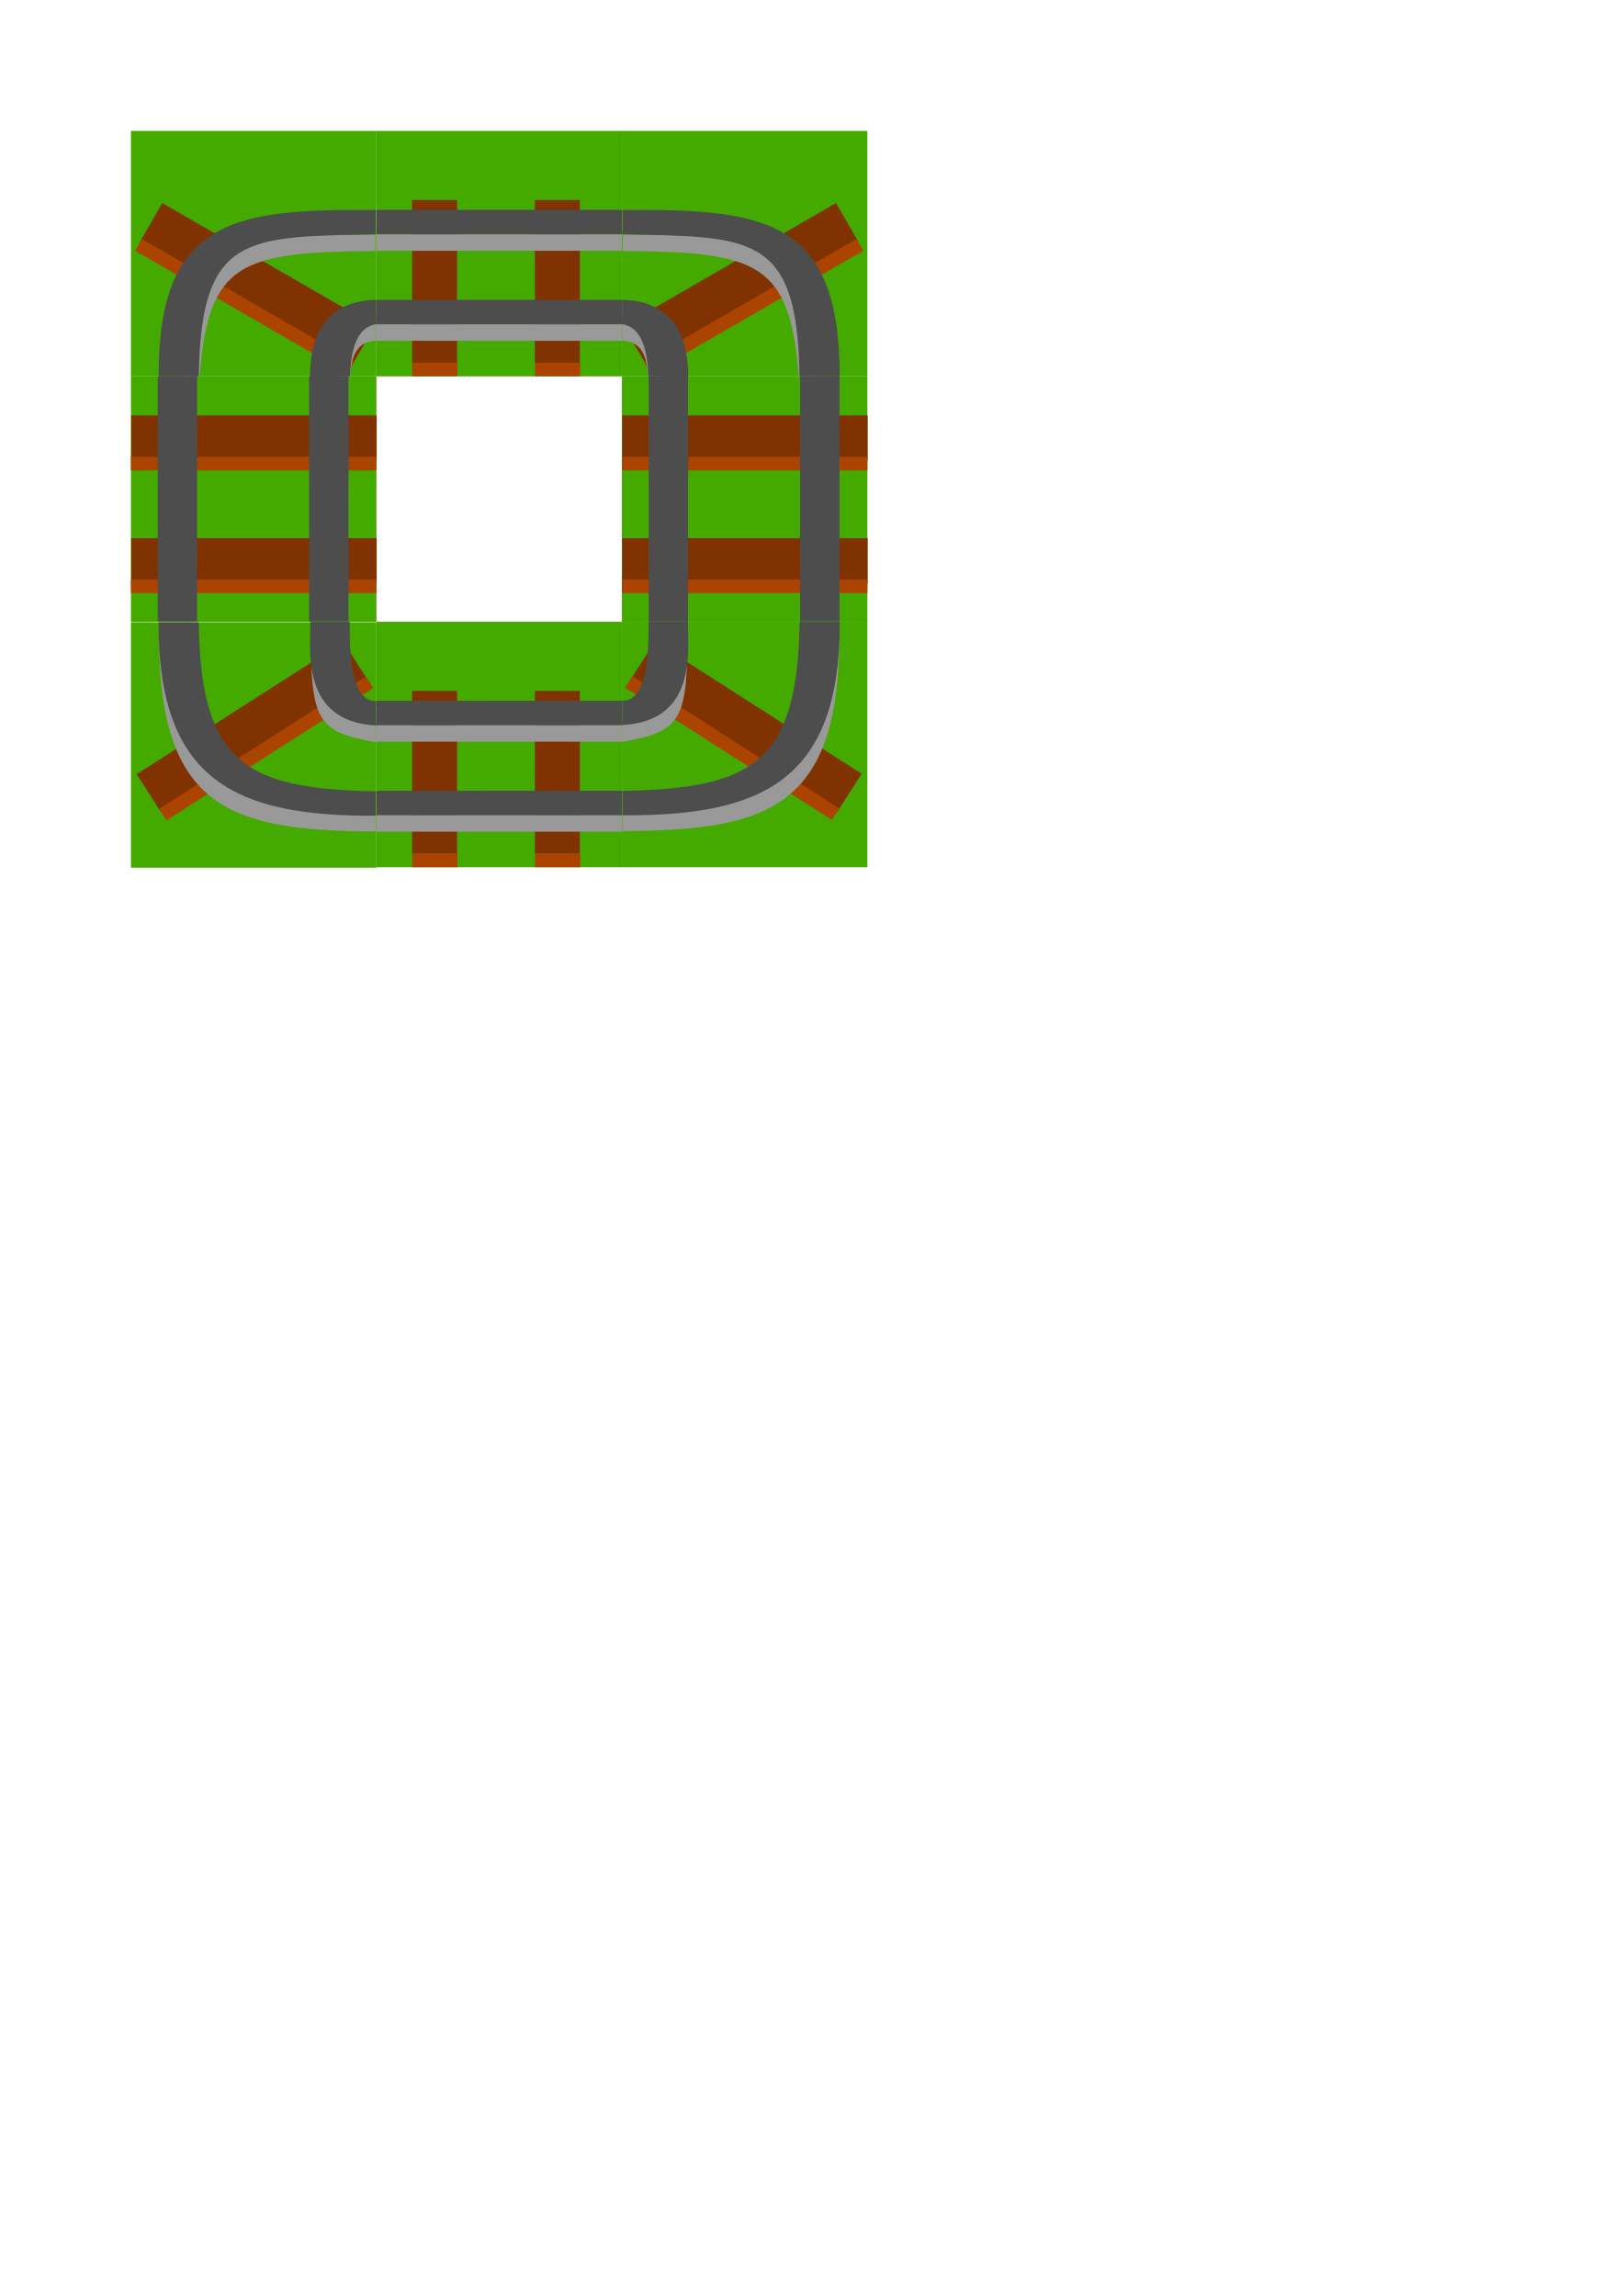
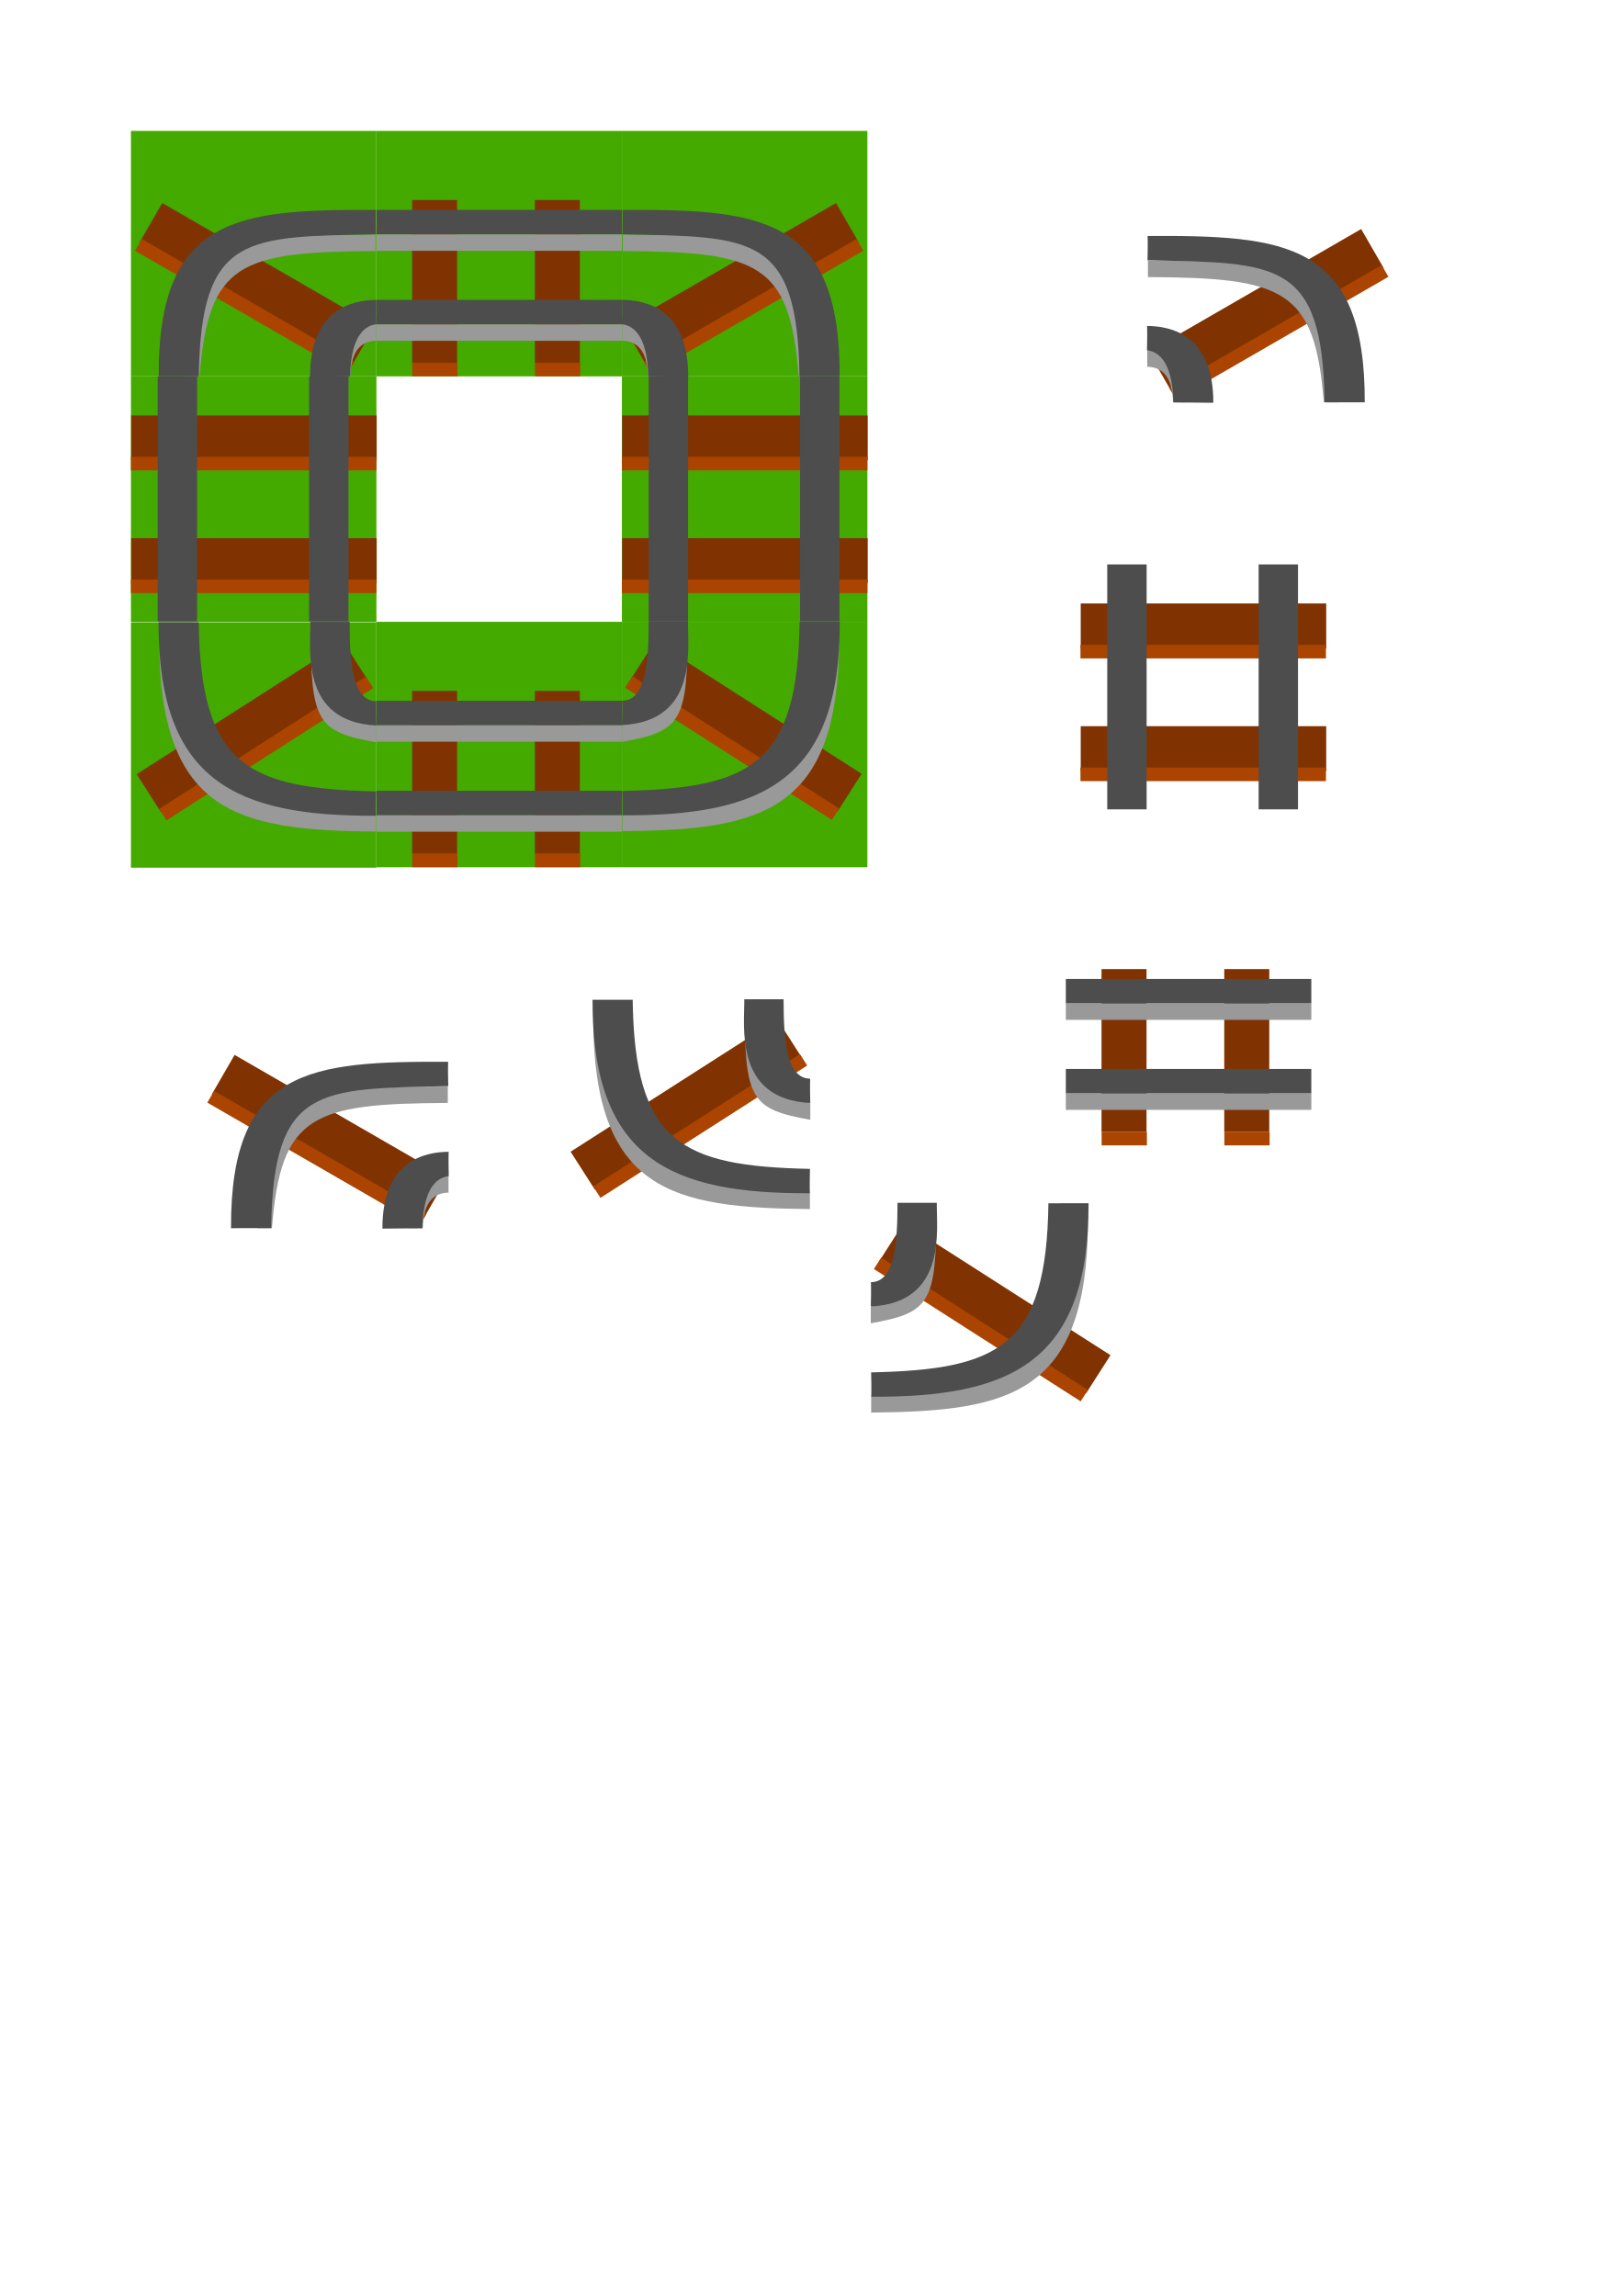
<svg xmlns="http://www.w3.org/2000/svg" width="210mm" height="297mm" viewBox="0 0 210 297" version="1.1" id="svg1">
  <defs id="defs1" />
  <g id="layer1">
    <g id="g21" transform="translate(31.71712,-13.53288)">
      <rect style="fill:#44aa00;fill-rule:evenodd;stroke:none;stroke-width:1" id="rect1" width="31.75" height="31.75" x="16.966" y="30.466" />
      <rect style="fill:#803300;fill-rule:evenodd;stroke:none;stroke-width:1" id="rect2" width="5.821" height="21.071" x="21.582" y="39.405" />
      <rect style="fill:#803300;fill-rule:evenodd;stroke:none;stroke-width:1" id="rect3" width="5.821" height="21.071" x="37.457" y="39.405" />
      <g id="g5">
        <rect style="fill:#4d4d4d;fill-rule:evenodd;stroke:none;stroke-width:1" id="rect4" width="31.75" height="3.175" x="16.966" y="40.682" />
        <rect style="fill:#999999;fill-rule:evenodd;stroke:none;stroke-width:1" id="rect5" width="31.75" height="2.117" x="16.966" y="43.857" />
      </g>
      <g id="g7" transform="translate(0,11.64167)">
        <rect style="fill:#4d4d4d;fill-rule:evenodd;stroke:none;stroke-width:1" id="rect6" width="31.75" height="3.175" x="16.966" y="40.682" />
        <rect style="fill:#999999;fill-rule:evenodd;stroke:none;stroke-width:1" id="rect7" width="31.75" height="2.117" x="16.966" y="43.857" />
      </g>
      <rect style="fill:#aa4400;fill-rule:evenodd;stroke:none;stroke-width:1" id="rect8" width="5.854" height="1.753" x="21.597" y="60.457" />
      <rect style="fill:#aa4400;fill-rule:evenodd;stroke:none;stroke-width:1" id="rect9" width="5.854" height="1.753" x="37.472" y="60.457" />
    </g>
    <g id="g27" transform="translate(67.10976,-4.770761)">
      <rect style="fill:#44aa00;fill-rule:evenodd;stroke:none;stroke-width:1" id="rect10" width="31.75" height="31.75" x="13.324" y="53.454" />
      <g id="g18" transform="translate(-38.56766,22.98788)">
        <rect style="fill:#803300;fill-rule:evenodd;stroke:none;stroke-width:1.507" id="rect12" width="5.821" height="31.75" x="35.521" y="-83.675" transform="rotate(90)" />
        <rect style="fill:#aa4400;fill-rule:evenodd;stroke:none;stroke-width:1" id="rect18" width="31.75" height="1.753" x="51.891" y="40.878" />
      </g>
      <g id="g20" transform="translate(-38.56766,38.86288)">
        <rect style="fill:#803300;fill-rule:evenodd;stroke:none;stroke-width:1.507" id="rect19" width="5.821" height="31.75" x="35.521" y="-83.675" transform="rotate(90)" />
        <rect style="fill:#aa4400;fill-rule:evenodd;stroke:none;stroke-width:1" id="rect20" width="31.75" height="1.753" x="51.891" y="40.878" />
      </g>
      <rect style="fill:#4d4d4d;fill-rule:evenodd;stroke:none;stroke-width:1" id="rect15" width="31.684" height="5.093" x="53.46" y="-21.88" transform="rotate(90)" />
      <rect style="fill:#4d4d4d;fill-rule:evenodd;stroke:none;stroke-width:1" id="rect21" width="31.684" height="5.093" x="53.46" y="-41.459" transform="rotate(90)" />
    </g>
    <g id="g26" transform="translate(31.75)">
      <rect style="fill:#44aa00;fill-rule:evenodd;stroke:none;stroke-width:1" id="rect26" width="31.75" height="31.75" x="48.683" y="16.933" />
      <g id="g25" transform="rotate(-30,62.74774,44.5011)">
        <rect style="fill:#803300;fill-rule:evenodd;stroke:none;stroke-width:1.507" id="rect24" width="5.821" height="31.75" x="35.521" y="-83.675" transform="rotate(90)" />
        <rect style="fill:#aa4400;fill-rule:evenodd;stroke:none;stroke-width:1" id="rect25" width="31.75" height="1.753" x="51.891" y="40.878" />
      </g>
      <path id="rect23" style="fill:#999999;fill-rule:evenodd" d="m 48.711,44.075 c 0,0 -0.001,-1.463 0.001,-2.126 1.227,-0.267 4.044,1.22 5.178,6.723 -0.88,0.026 0.625,0.023 -1.85,0.006 -0.062,-3.212 -1.304,-4.566 -3.329,-4.603 z" />
      <path id="rect22" style="fill:#4d4d4d;fill-rule:evenodd" d="m 48.694,38.796 c 3.042,0.014 8.599,1.119 8.566,9.938 0,0 -2.759,-0.022 -5.168,-0.05 -0.124,-5.745 -2.249,-6.605 -3.413,-6.74 0.06,-2.202 0.015,-3.149 0.015,-3.149 z" />
      <path id="path24" style="fill:#999999;fill-rule:evenodd" d="m 48.804,32.476 c 0,0 -0.001,-1.463 0.001,-2.126 17.836,0.151 24.074,-0.687 24.571,18.335 -0.764,-0.003 -1.2,-0.009 -1.829,-0.007 C 70.41,34.007 66.311,32.559 48.804,32.476 Z" />
      <path id="path23" style="fill:#4d4d4d;fill-rule:evenodd" d="m 48.76,27.155 c 17.822,-0.08 28.163,0.775 28.083,21.522 0,0 -2.788,-0.005 -5.192,-0.004 -0.241,-18.514 -6.278,-18.004 -22.905,-18.369 0.06,-2.202 0.015,-3.149 0.015,-3.149 z" />
    </g>
    <g id="g35" transform="translate(31.71712,49.96712)">
      <rect style="fill:#44aa00;fill-rule:evenodd;stroke:none;stroke-width:1" id="rect27" width="31.75" height="31.75" x="16.966" y="30.466" />
      <rect style="fill:#803300;fill-rule:evenodd;stroke:none;stroke-width:1" id="rect28" width="5.821" height="21.071" x="21.582" y="39.405" />
      <rect style="fill:#803300;fill-rule:evenodd;stroke:none;stroke-width:1" id="rect29" width="5.821" height="21.071" x="37.457" y="39.405" />
      <g id="g31">
        <rect style="fill:#4d4d4d;fill-rule:evenodd;stroke:none;stroke-width:1" id="rect30" width="31.75" height="3.175" x="16.966" y="40.682" />
        <rect style="fill:#999999;fill-rule:evenodd;stroke:none;stroke-width:1" id="rect31" width="31.75" height="2.117" x="16.966" y="43.857" />
      </g>
      <g id="g33" transform="translate(0,11.64167)">
        <rect style="fill:#4d4d4d;fill-rule:evenodd;stroke:none;stroke-width:1" id="rect32" width="31.75" height="3.175" x="16.966" y="40.682" />
        <rect style="fill:#999999;fill-rule:evenodd;stroke:none;stroke-width:1" id="rect33" width="31.75" height="2.117" x="16.966" y="43.857" />
      </g>
      <rect style="fill:#aa4400;fill-rule:evenodd;stroke:none;stroke-width:1" id="rect34" width="5.854" height="1.753" x="21.597" y="60.457" />
      <rect style="fill:#aa4400;fill-rule:evenodd;stroke:none;stroke-width:1" id="rect35" width="5.854" height="1.753" x="37.472" y="60.457" />
    </g>
    <g id="g42" transform="translate(3.609759,-4.770761)">
      <rect style="fill:#44aa00;fill-rule:evenodd;stroke:none;stroke-width:1" id="rect36" width="31.75" height="31.75" x="13.324" y="53.454" />
      <g id="g38" transform="translate(-38.56766,22.98788)">
        <rect style="fill:#803300;fill-rule:evenodd;stroke:none;stroke-width:1.507" id="rect37" width="5.821" height="31.75" x="35.521" y="-83.675" transform="rotate(90)" />
        <rect style="fill:#aa4400;fill-rule:evenodd;stroke:none;stroke-width:1" id="rect38" width="31.75" height="1.753" x="51.891" y="40.878" />
      </g>
      <g id="g40" transform="translate(-38.56766,38.86288)">
        <rect style="fill:#803300;fill-rule:evenodd;stroke:none;stroke-width:1.507" id="rect39" width="5.821" height="31.75" x="35.521" y="-83.675" transform="rotate(90)" />
        <rect style="fill:#aa4400;fill-rule:evenodd;stroke:none;stroke-width:1" id="rect40" width="31.75" height="1.753" x="51.891" y="40.878" />
      </g>
      <rect style="fill:#4d4d4d;fill-rule:evenodd;stroke:none;stroke-width:1" id="rect41" width="31.684" height="5.093" x="53.46" y="-21.88" transform="rotate(90)" />
      <rect style="fill:#4d4d4d;fill-rule:evenodd;stroke:none;stroke-width:1" id="rect42" width="31.684" height="5.093" x="53.46" y="-41.459" transform="rotate(90)" />
    </g>
    <g id="g48" transform="matrix(-1,0,0,1,97.36667,0)">
      <rect style="fill:#44aa00;fill-rule:evenodd;stroke:none;stroke-width:1" id="rect43" width="31.75" height="31.75" x="48.683" y="16.933" />
      <g id="g45" transform="rotate(-30,62.74774,44.5011)">
        <rect style="fill:#803300;fill-rule:evenodd;stroke:none;stroke-width:1.507" id="rect44" width="5.821" height="31.75" x="35.521" y="-83.675" transform="rotate(90)" />
        <rect style="fill:#aa4400;fill-rule:evenodd;stroke:none;stroke-width:1" id="rect45" width="31.75" height="1.753" x="51.891" y="40.878" />
      </g>
      <path id="path45" style="fill:#999999;fill-rule:evenodd" d="m 48.711,44.075 c 0,0 -0.001,-1.463 0.001,-2.126 1.227,-0.267 4.044,1.22 5.178,6.723 -0.88,0.026 0.625,0.023 -1.85,0.006 -0.062,-3.212 -1.304,-4.566 -3.329,-4.603 z" />
      <path id="path46" style="fill:#4d4d4d;fill-rule:evenodd" d="m 48.694,38.796 c 3.042,0.014 8.599,1.119 8.566,9.938 0,0 -2.759,-0.022 -5.168,-0.05 -0.124,-5.745 -2.249,-6.605 -3.413,-6.74 0.06,-2.202 0.015,-3.149 0.015,-3.149 z" />
      <path id="path47" style="fill:#999999;fill-rule:evenodd" d="m 48.804,32.476 c 0,0 -0.001,-1.463 0.001,-2.126 17.836,0.151 24.074,-0.687 24.571,18.335 -0.764,-0.003 -1.2,-0.009 -1.829,-0.007 C 70.41,34.007 66.311,32.559 48.804,32.476 Z" />
      <path id="path48" style="fill:#4d4d4d;fill-rule:evenodd" d="m 48.76,27.155 c 17.822,-0.08 28.163,0.775 28.083,21.522 0,0 -2.788,-0.005 -5.192,-0.004 -0.241,-18.514 -6.278,-18.004 -22.905,-18.369 0.06,-2.202 0.015,-3.149 0.015,-3.149 z" />
    </g>
    <g id="g53">
      <rect style="fill:#44aa00;fill-rule:evenodd;stroke:none;stroke-width:1" id="rect48" width="31.75" height="31.75" x="80.433" y="80.433" />
      <g id="g50" transform="rotate(32.62606,-12.75346,115.2527)">
        <rect style="fill:#803300;fill-rule:evenodd;stroke:none;stroke-width:1.507" id="rect49" width="5.821" height="31.75" x="35.521" y="-83.675" transform="rotate(90)" />
        <rect style="fill:#aa4400;fill-rule:evenodd;stroke:none;stroke-width:1" id="rect50" width="31.75" height="1.753" x="51.891" y="40.878" />
      </g>
      <path id="path50" style="fill:#999999;fill-rule:evenodd" d="m 80.443,95.964 c 0,0 -0.001,-1.463 0.001,-2.126 1.227,-0.267 4.819,-8.767 7.27,-13.404 1.104,0.009 -0.463,0.627 1.195,0.743 0.071,12.266 -0.852,13.416 -8.467,14.788 z" />
      <path id="path51" style="fill:#4d4d4d;fill-rule:evenodd" d="m 80.46,90.642 c 3.042,0.014 3.44,-4.93 3.44,-10.265 0,0 2.888,0.007 5.081,1e-5 -0.058,3.416 1.393,12.92 -8.535,13.414 0.06,-2.202 0.015,-3.149 0.015,-3.149 z" />
      <path id="path52" style="fill:#999999;fill-rule:evenodd" d="m 80.492,105.386 c 0,0 -0.001,1.463 0.001,2.126 17.836,-0.151 27.909,-2.307 28.033,-24.509 -0.764,0.003 -1.2,0.009 -1.829,0.007 -7.031,17.571 -9.072,18.176 -26.204,22.376 z" />
      <path id="path53" style="fill:#4d4d4d;fill-rule:evenodd" d="m 80.501,105.465 c 17.822,0.08 28.187,-4.283 28.107,-25.03 0,0 -2.788,0.005 -5.192,0.004 -0.241,18.514 -6.302,21.512 -22.929,21.877 0.06,2.202 0.015,3.149 0.015,3.149 z" />
    </g>
    <g id="g58" transform="matrix(-1,0,0,1,129.1167,0.05647133)">
      <rect style="fill:#44aa00;fill-rule:evenodd;stroke:none;stroke-width:1" id="rect53" width="31.75" height="31.75" x="80.433" y="80.433" />
      <g id="g55" transform="rotate(32.62606,-12.75346,115.2527)">
        <rect style="fill:#803300;fill-rule:evenodd;stroke:none;stroke-width:1.507" id="rect54" width="5.821" height="31.75" x="35.521" y="-83.675" transform="rotate(90)" />
        <rect style="fill:#aa4400;fill-rule:evenodd;stroke:none;stroke-width:1" id="rect55" width="31.75" height="1.753" x="51.891" y="40.878" />
      </g>
      <path id="path55" style="fill:#999999;fill-rule:evenodd" d="m 80.443,95.964 c 0,0 -0.001,-1.463 0.001,-2.126 1.227,-0.267 4.819,-8.767 7.27,-13.404 1.104,0.009 -0.463,0.627 1.195,0.743 0.071,12.266 -0.852,13.416 -8.467,14.788 z" />
      <path id="path56" style="fill:#4d4d4d;fill-rule:evenodd" d="m 80.46,90.642 c 3.042,0.014 3.44,-4.93 3.44,-10.265 0,0 2.888,0.007 5.081,1e-5 -0.058,3.416 1.393,12.92 -8.535,13.414 0.06,-2.202 0.015,-3.149 0.015,-3.149 z" />
      <path id="path57" style="fill:#999999;fill-rule:evenodd" d="m 80.492,105.386 c 0,0 -0.001,1.463 0.001,2.126 17.836,-0.151 27.909,-2.307 28.033,-24.509 -0.764,0.003 -1.2,0.009 -1.829,0.007 -7.031,17.571 -9.072,18.176 -26.204,22.376 z" />
      <path id="path58" style="fill:#4d4d4d;fill-rule:evenodd" d="m 80.501,105.465 c 17.822,0.08 28.187,-4.283 28.107,-25.03 0,0 -2.788,0.005 -5.192,0.004 -0.241,18.514 -6.302,21.512 -22.929,21.877 0.06,2.202 0.015,3.149 0.015,3.149 z" />
    </g>
+     <g id="g52">
+       <rect style="fill:#803300;fill-rule:evenodd;stroke:none;stroke-width:1" id="rect13" width="5.821" height="21.071" x="142.464" y="125.356" />
+       <rect style="fill:#803300;fill-rule:evenodd;stroke:none;stroke-width:1" id="rect14" width="5.821" height="21.071" x="158.339" y="125.356" />
+       <g id="g17" transform="translate(120.8817,85.95045)">
+         <rect style="fill:#4d4d4d;fill-rule:evenodd;stroke:none;stroke-width:1" id="rect16" width="31.75" height="3.175" x="16.966" y="40.682" />
+         <rect style="fill:#999999;fill-rule:evenodd;stroke:none;stroke-width:1" id="rect17" width="31.75" height="2.117" x="16.966" y="43.857" />
+       </g>
+       <g id="g47" transform="translate(120.8817,97.59212)">
+         <rect style="fill:#4d4d4d;fill-rule:evenodd;stroke:none;stroke-width:1" id="rect46" width="31.75" height="3.175" x="16.966" y="40.682" />
+         <rect style="fill:#999999;fill-rule:evenodd;stroke:none;stroke-width:1" id="rect47" width="31.75" height="2.117" x="16.966" y="43.857" />
+       </g>
+       <rect style="fill:#aa4400;fill-rule:evenodd;stroke:none;stroke-width:1" id="rect51" width="5.854" height="1.753" x="142.478" y="146.408" />
+       <rect style="fill:#aa4400;fill-rule:evenodd;stroke:none;stroke-width:1" id="rect52" width="5.854" height="1.753" x="158.353" y="146.408" />
+     </g>
+     <g id="g62">
+       <g id="g59" transform="translate(87.84921,42.53865)">
+         <rect style="fill:#803300;fill-rule:evenodd;stroke:none;stroke-width:1.507" id="rect57" width="5.821" height="31.75" x="35.521" y="-83.675" transform="rotate(90)" />
+         <rect style="fill:#aa4400;fill-rule:evenodd;stroke:none;stroke-width:1" id="rect58" width="31.75" height="1.753" x="51.891" y="40.878" />
+       </g>
+       <g id="g60" transform="translate(87.84921,58.41365)">
+         <rect style="fill:#803300;fill-rule:evenodd;stroke:none;stroke-width:1.507" id="rect59" width="5.821" height="31.75" x="35.521" y="-83.675" transform="rotate(90)" />
+         <rect style="fill:#aa4400;fill-rule:evenodd;stroke:none;stroke-width:1" id="rect60" width="31.75" height="1.753" x="51.891" y="40.878" />
+       </g>
+       <rect style="fill:#4d4d4d;fill-rule:evenodd;stroke:none;stroke-width:1" id="rect61" width="31.684" height="5.093" x="73.011" y="-148.297" transform="rotate(90)" />
+       <rect style="fill:#4d4d4d;fill-rule:evenodd;stroke:none;stroke-width:1" id="rect62" width="31.684" height="5.093" x="73.011" y="-167.876" transform="rotate(90)" />
+     </g>
+     <g id="g68">
+       <g id="g65" transform="rotate(-30,118.8633,-139.7891)">
+         <rect style="fill:#803300;fill-rule:evenodd;stroke:none;stroke-width:1.507" id="rect64" width="5.821" height="31.75" x="35.521" y="-83.675" transform="rotate(90)" />
+         <rect style="fill:#aa4400;fill-rule:evenodd;stroke:none;stroke-width:1" id="rect65" width="31.75" height="1.753" x="51.891" y="40.878" />
+       </g>
+       <path id="path65" style="fill:#999999;fill-rule:evenodd" d="m 148.374,47.443 c 0,0 -0.001,-1.463 0.001,-2.126 1.227,-0.267 4.044,1.22 5.178,6.723 -0.88,0.026 0.625,0.023 -1.85,0.006 -0.062,-3.212 -1.304,-4.566 -3.329,-4.603 z" />
+       <path id="path66" style="fill:#4d4d4d;fill-rule:evenodd" d="m 148.357,42.164 c 3.042,0.014 8.599,1.119 8.566,9.938 0,0 -2.759,-0.022 -5.168,-0.05 -0.124,-5.745 -2.249,-6.605 -3.413,-6.74 0.06,-2.202 0.015,-3.149 0.015,-3.149 z" />
+       <path id="path67" style="fill:#999999;fill-rule:evenodd" d="m 148.467,35.843 c 0,0 -0.001,-1.463 0.001,-2.126 17.836,0.151 24.074,-0.687 24.572,18.335 -0.764,-0.003 -1.2,-0.009 -1.829,-0.007 -1.137,-14.671 -5.237,-16.118 -22.743,-16.202 z" />
+       <path id="path68" style="fill:#4d4d4d;fill-rule:evenodd" d="m 148.424,30.522 c 17.822,-0.08 28.163,0.775 28.083,21.522 0,0 -2.788,-0.005 -5.192,-0.004 -0.241,-18.514 -6.278,-18.004 -22.905,-18.369 0.06,-2.202 0.015,-3.149 0.015,-3.149 z" />
+     </g>
+     <g id="g73">
+       <g id="g70" transform="matrix(-0.8660254,-0.5,-0.5,0.8660254,120.565,147.5311)">
+         <rect style="fill:#803300;fill-rule:evenodd;stroke:none;stroke-width:1.507" id="rect69" width="5.821" height="31.75" x="35.521" y="-83.675" transform="rotate(90)" />
+         <rect style="fill:#aa4400;fill-rule:evenodd;stroke:none;stroke-width:1" id="rect70" width="31.75" height="1.753" x="51.891" y="40.878" />
+       </g>
+       <path id="path70" style="fill:#999999;fill-rule:evenodd" d="m 58.011,154.27 c 0,0 0.001,-1.463 -0.001,-2.126 -1.227,-0.267 -4.044,1.22 -5.178,6.723 0.88,0.026 -0.625,0.023 1.85,0.006 0.062,-3.212 1.304,-4.566 3.329,-4.603 z" />
+       <path id="path71" style="fill:#4d4d4d;fill-rule:evenodd" d="m 58.027,148.991 c -3.042,0.014 -8.599,1.119 -8.566,9.938 0,0 2.759,-0.022 5.168,-0.05 0.124,-5.745 2.249,-6.605 3.413,-6.74 -0.06,-2.202 -0.015,-3.149 -0.015,-3.149 z" />
+       <path id="path72" style="fill:#999999;fill-rule:evenodd" d="m 57.917,142.671 c 0,0 0.001,-1.463 -0.001,-2.126 -17.836,0.151 -24.074,-0.687 -24.571,18.335 0.764,-0.003 1.2,-0.009 1.829,-0.007 1.137,-14.671 5.237,-16.118 22.743,-16.202 z" />
+       <path id="path73" style="fill:#4d4d4d;fill-rule:evenodd" d="m 57.961,137.35 c -17.822,-0.08 -28.163,0.775 -28.083,21.522 0,0 2.788,-0.005 5.192,-0.004 0.241,-18.514 6.278,-18.004 22.905,-18.369 -0.06,-2.202 -0.015,-3.149 -0.015,-3.149 z" />
+     </g>
+     <g id="g78">
+       <g id="g75" transform="matrix(-0.8422072,0.5391539,0.5391539,0.8422072,125.1167,73.94873)">
+         <rect style="fill:#803300;fill-rule:evenodd;stroke:none;stroke-width:1.507" id="rect74" width="5.821" height="31.75" x="35.521" y="-83.675" transform="rotate(90)" />
+         <rect style="fill:#aa4400;fill-rule:evenodd;stroke:none;stroke-width:1" id="rect75" width="31.75" height="1.753" x="51.891" y="40.878" />
+       </g>
+       <path id="path75" style="fill:#999999;fill-rule:evenodd" d="m 104.8,144.851 c 0,0 0.001,-1.463 -0.001,-2.126 -1.227,-0.267 -4.819,-8.767 -7.27,-13.404 -1.104,0.009 0.463,0.627 -1.195,0.743 -0.071,12.266 0.852,13.416 8.467,14.788 z" />
+       <path id="path76" style="fill:#4d4d4d;fill-rule:evenodd" d="m 104.783,139.528 c -3.042,0.014 -3.44,-4.93 -3.44,-10.265 0,0 -2.888,0.007 -5.081,1e-5 0.058,3.416 -1.393,12.92 8.535,13.414 -0.06,-2.202 -0.015,-3.149 -0.015,-3.149 z" />
+       <path id="path77" style="fill:#999999;fill-rule:evenodd" d="m 104.751,154.273 c 0,0 0.001,1.463 -0.001,2.126 -17.836,-0.151 -27.909,-2.307 -28.033,-24.509 0.764,0.003 1.2,0.009 1.829,0.007 7.031,17.571 9.072,18.176 26.204,22.376 z" />
+       <path id="path78" style="fill:#4d4d4d;fill-rule:evenodd" d="m 104.743,154.352 c -17.822,0.08 -28.187,-4.283 -28.107,-25.03 0,0 2.788,0.005 5.192,0.004 0.241,18.514 6.302,21.512 22.929,21.877 -0.06,2.202 -0.015,3.149 -0.015,3.149 z" />
+     </g>
+     <g id="g83">
+       <g id="g80" transform="rotate(32.62606,-125.1538,207.8333)">
+         <rect style="fill:#803300;fill-rule:evenodd;stroke:none;stroke-width:1.507" id="rect79" width="5.821" height="31.75" x="35.521" y="-83.675" transform="rotate(90)" />
+         <rect style="fill:#aa4400;fill-rule:evenodd;stroke:none;stroke-width:1" id="rect80" width="31.75" height="1.753" x="51.891" y="40.878" />
+       </g>
+       <path id="path80" style="fill:#999999;fill-rule:evenodd" d="m 112.622,171.174 c 0,0 -0.001,-1.463 0.001,-2.126 1.227,-0.267 4.819,-8.767 7.27,-13.404 1.104,0.009 -0.463,0.627 1.195,0.743 0.07,12.266 -0.852,13.416 -8.466,14.788 z" />
+       <path id="path81" style="fill:#4d4d4d;fill-rule:evenodd" d="m 112.639,165.852 c 3.042,0.014 3.44,-4.93 3.44,-10.265 0,0 2.888,0.007 5.081,1e-5 -0.058,3.416 1.393,12.92 -8.535,13.414 0.06,-2.202 0.015,-3.149 0.015,-3.149 z" />
+       <path id="path82" style="fill:#999999;fill-rule:evenodd" d="m 112.672,180.596 c 0,0 -0.001,1.463 0.001,2.126 17.836,-0.151 27.909,-2.307 28.033,-24.509 -0.764,0.003 -1.2,0.009 -1.829,0.007 -7.031,17.571 -9.072,18.176 -26.204,22.376 z" />
+       <path id="path83" style="fill:#4d4d4d;fill-rule:evenodd" d="m 112.68,180.675 c 17.822,0.08 28.187,-4.283 28.107,-25.03 0,0 -2.788,0.005 -5.192,0.004 -0.241,18.514 -6.302,21.512 -22.929,21.877 0.06,2.202 0.015,3.149 0.015,3.149 z" />
+     </g>
  </g>
</svg>
